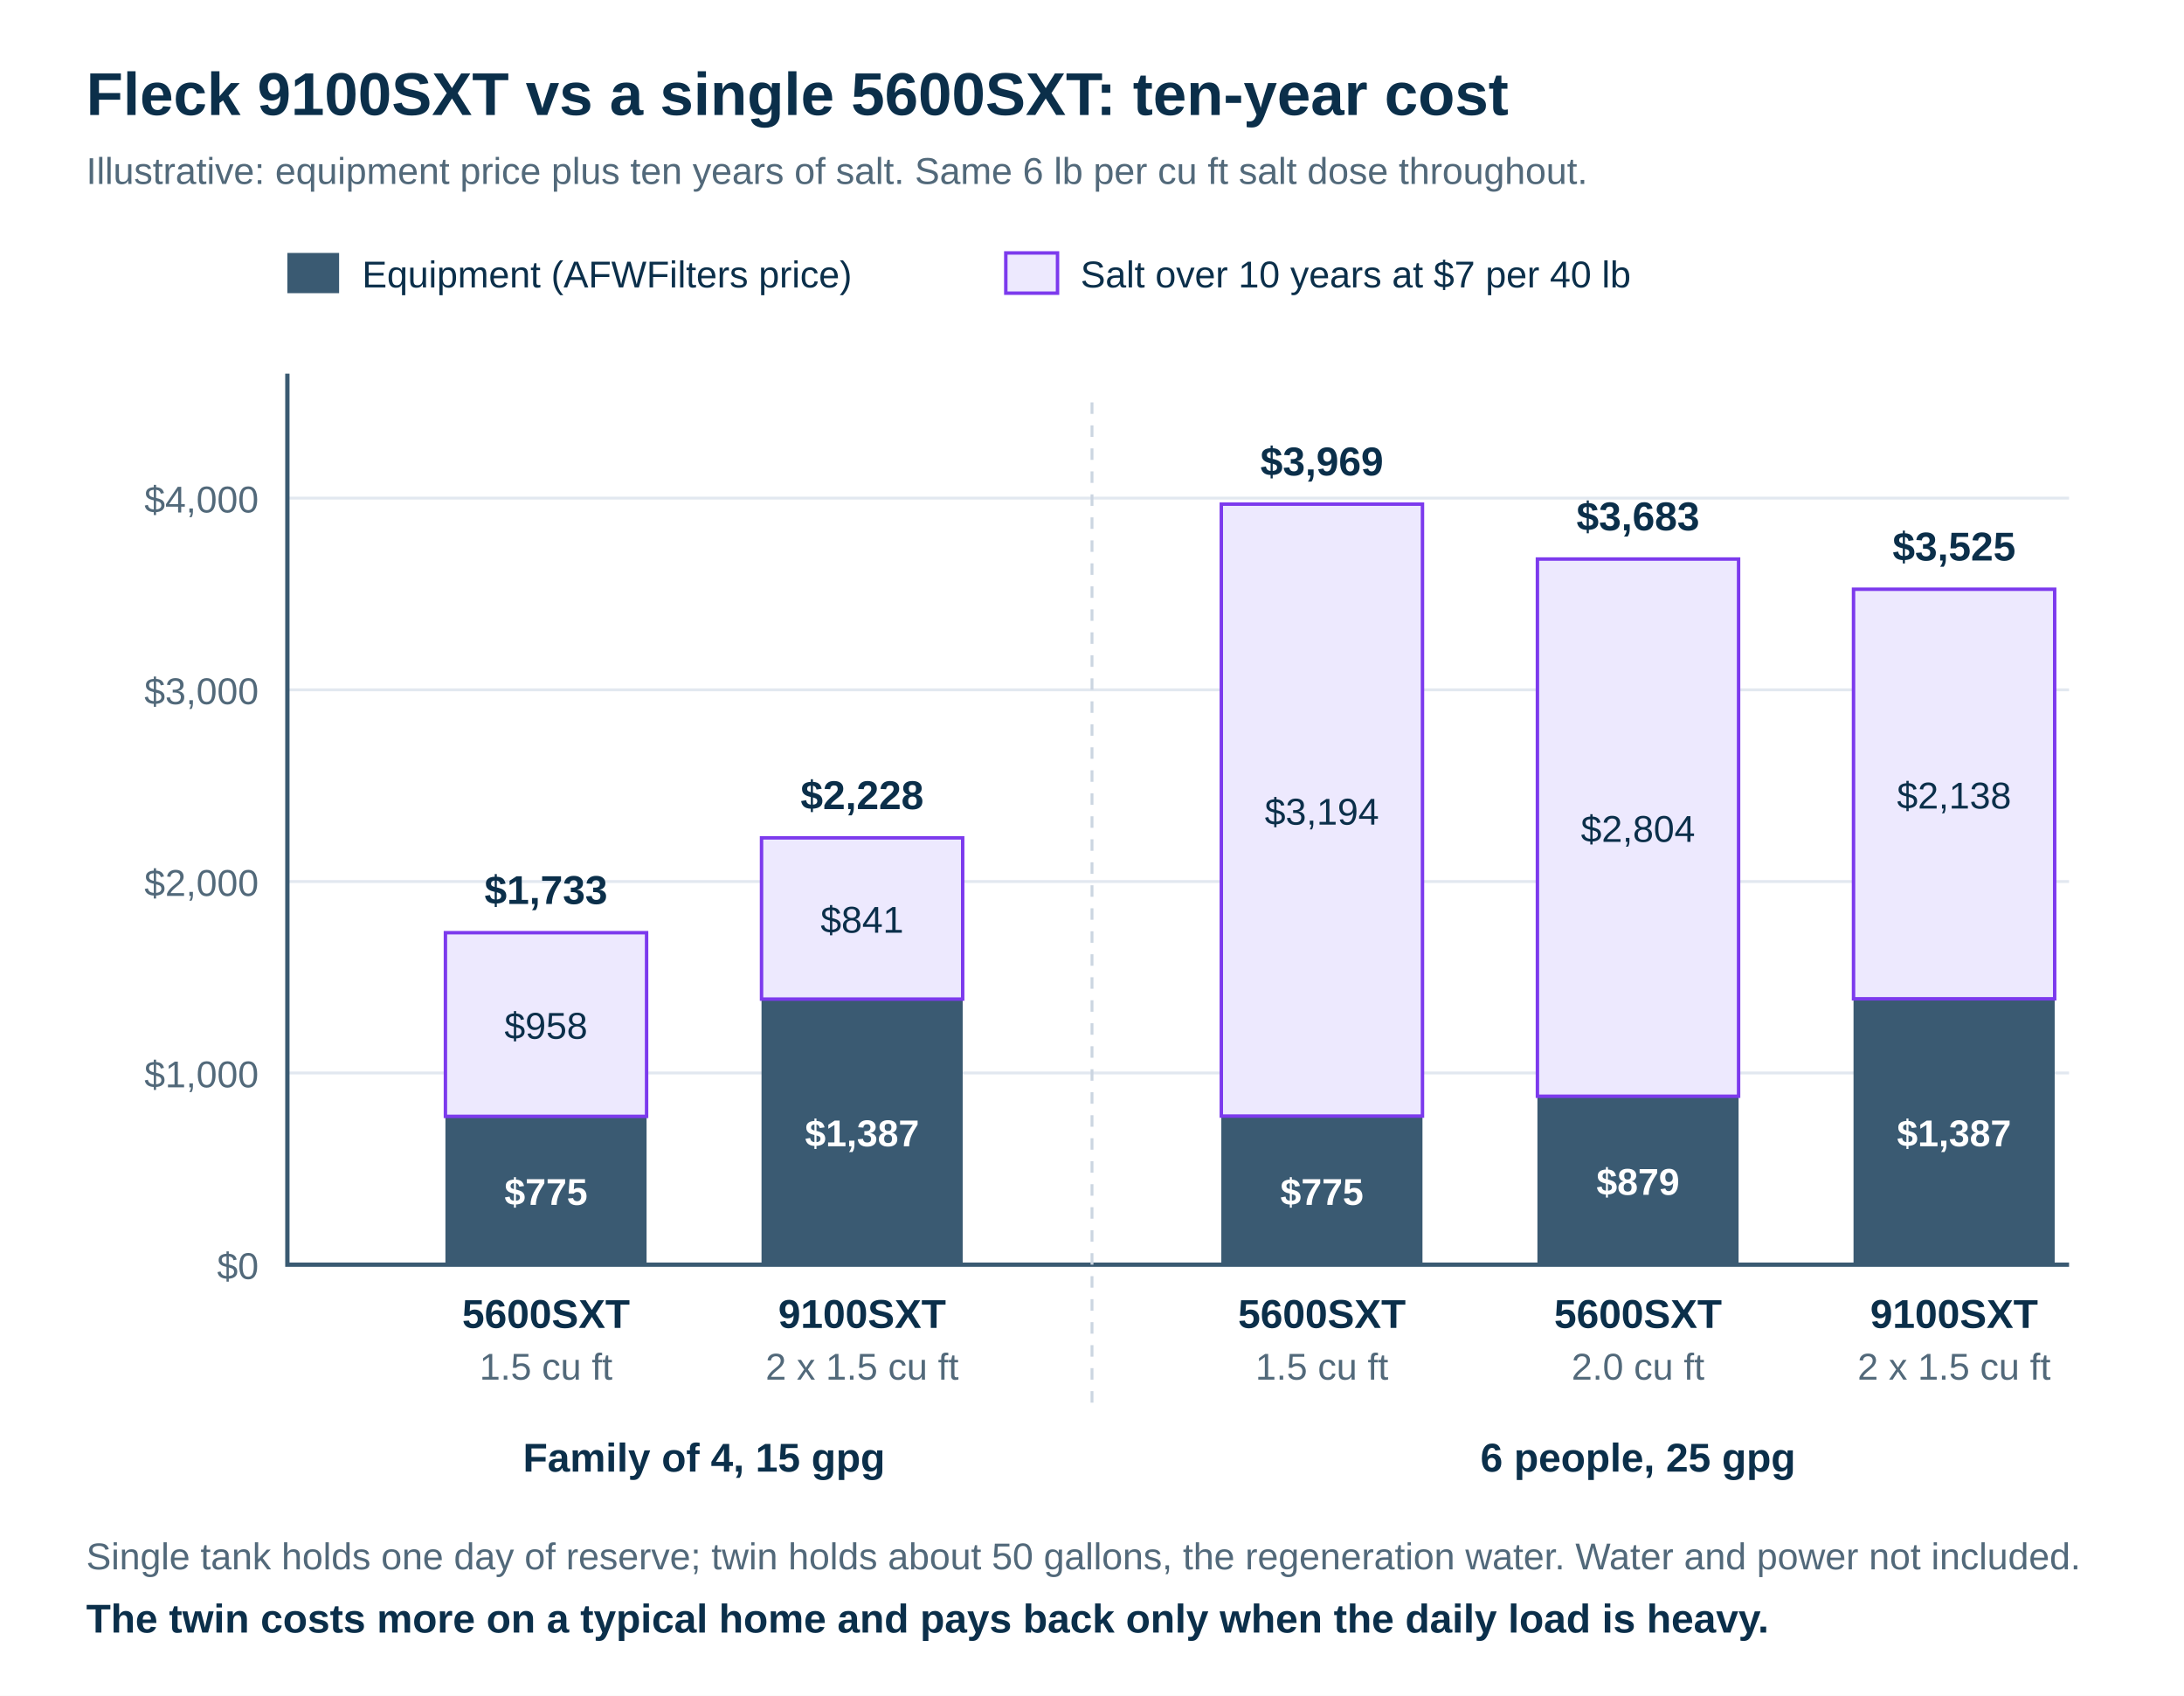
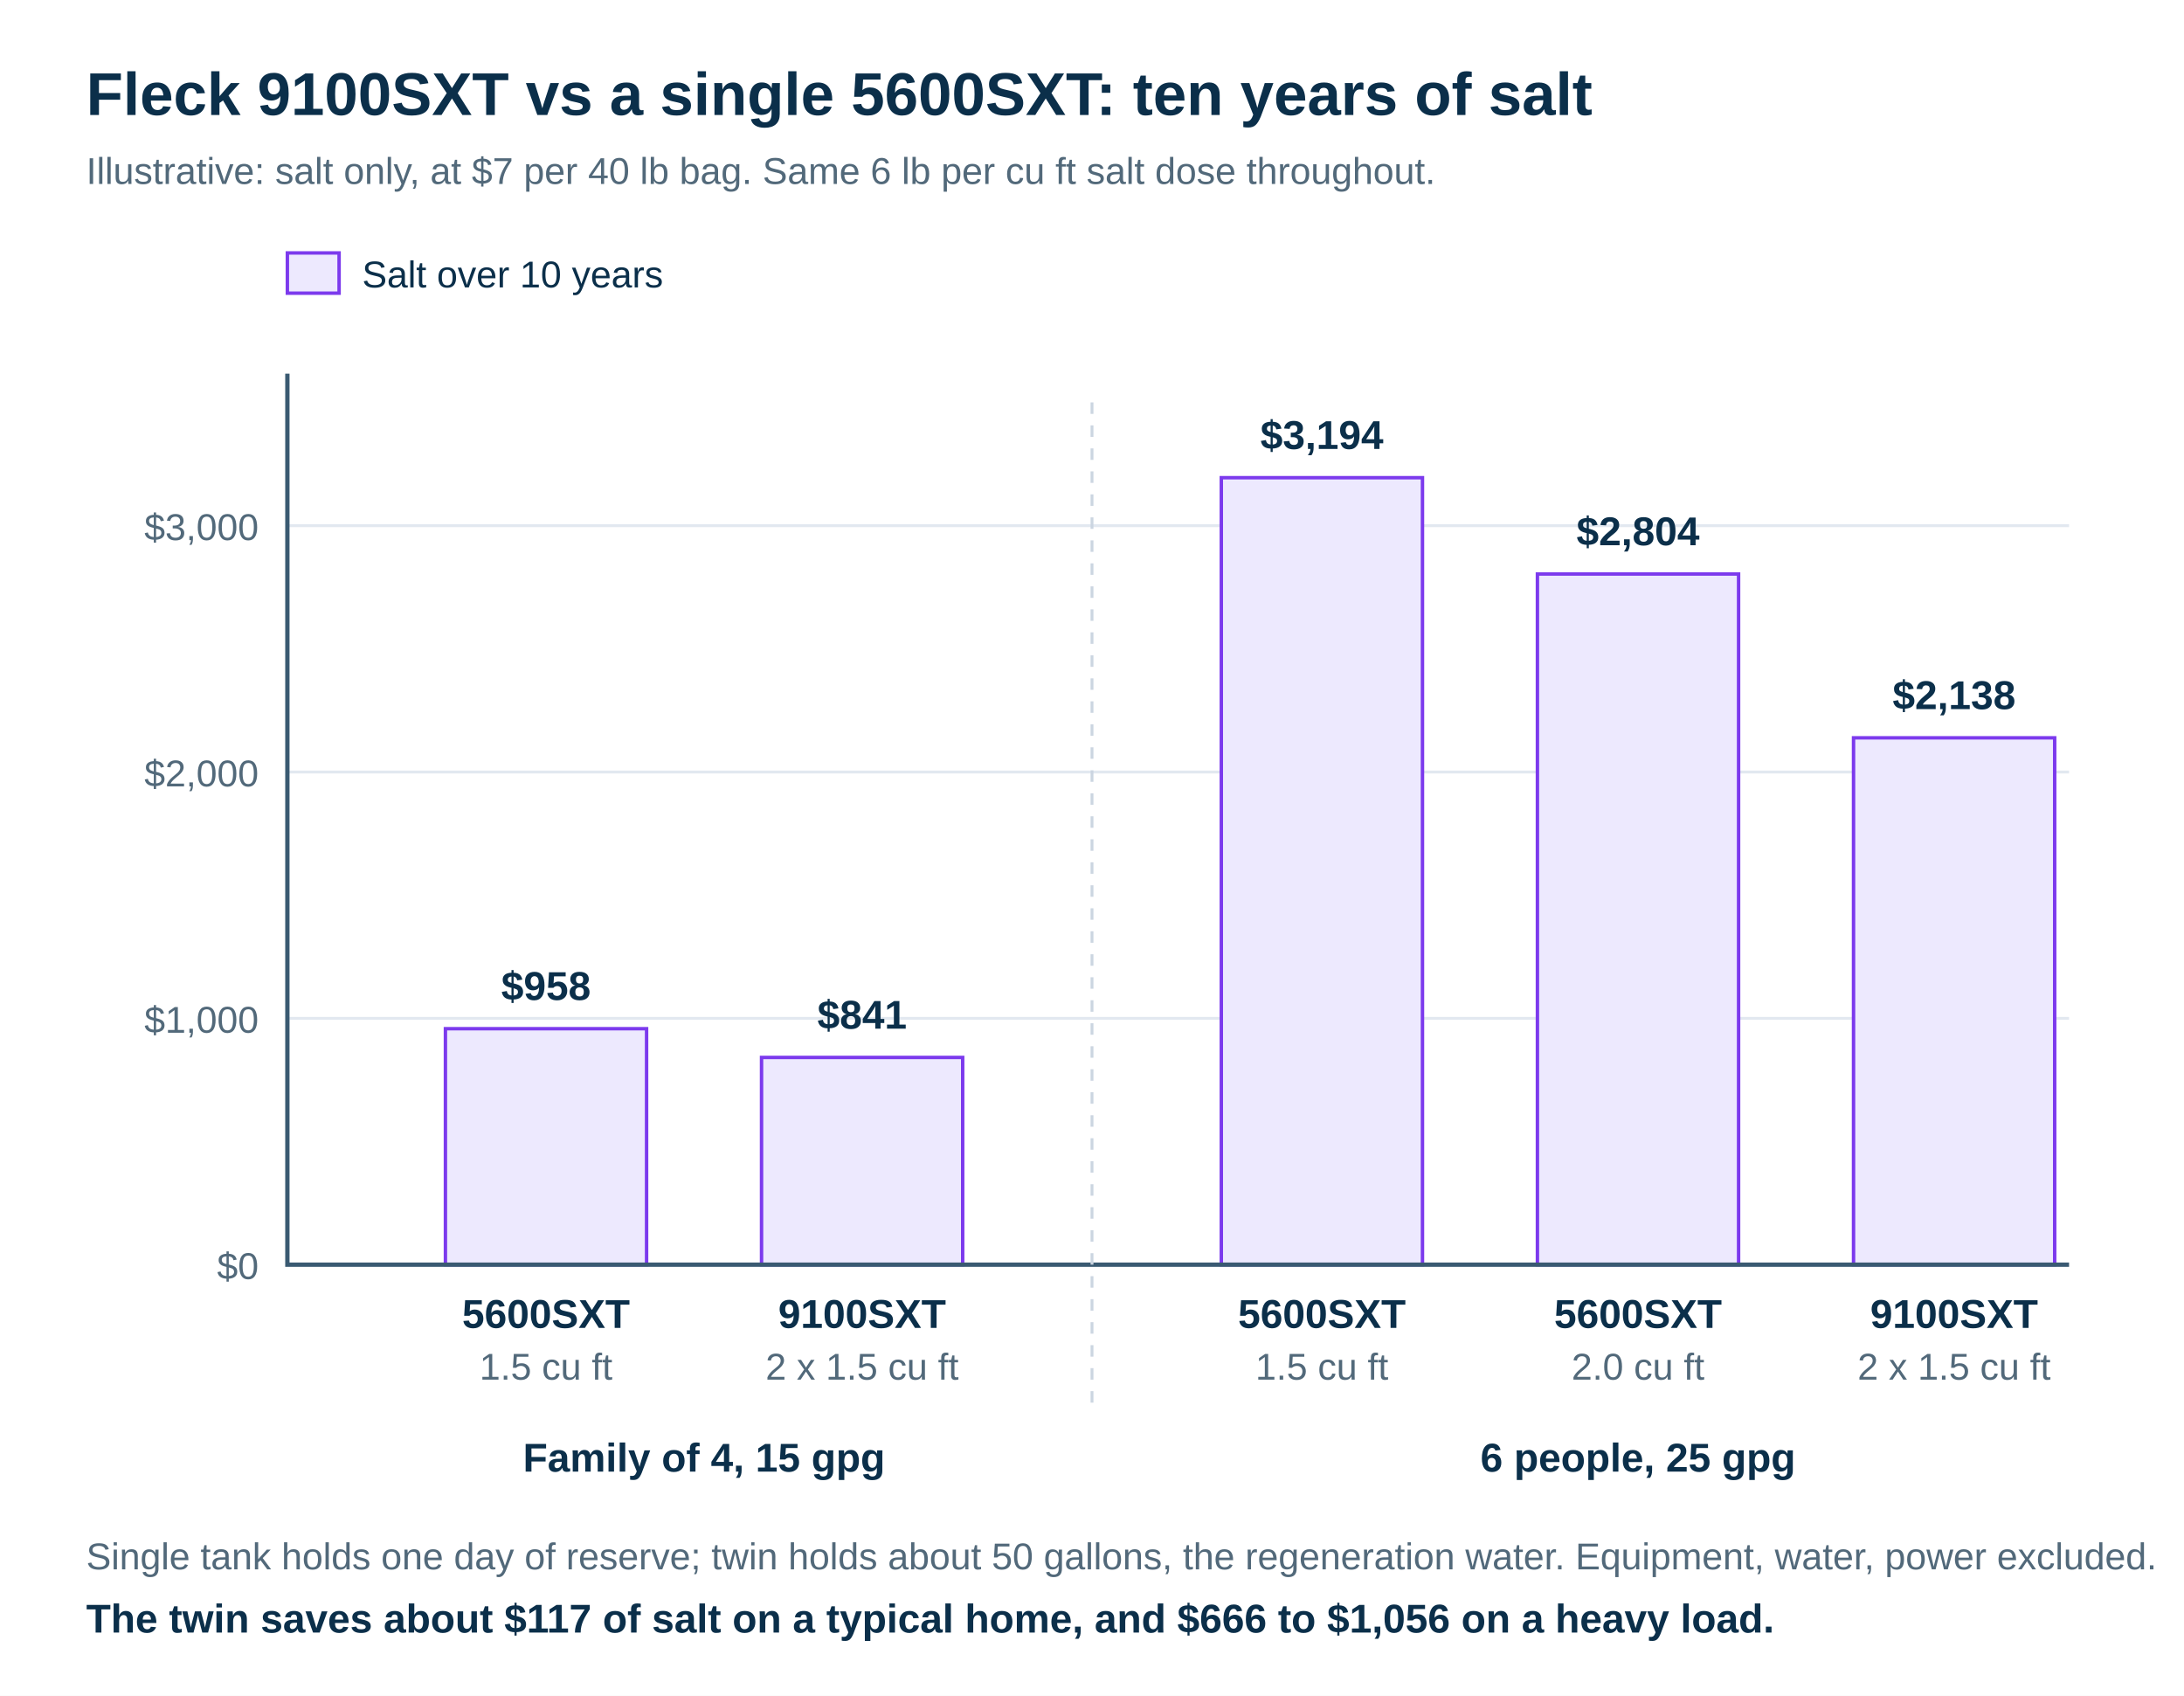
<svg xmlns="http://www.w3.org/2000/svg" viewBox="0 0 760 590" width="760" height="590" role="img" aria-labelledby="f9c-title f9c-desc">
  <rect width="760" height="590" fill="#ffffff" />
-   <text x="30" y="40" font-family="Arial, Helvetica, sans-serif" font-size="21" font-weight="bold" fill="#0b2f4a">Fleck 9100SXT vs a single 5600SXT: ten-year cost</text>
-   <text x="30" y="64" font-family="Arial, Helvetica, sans-serif" font-size="13" fill="#52697a">Illustrative: equipment price plus ten years of salt. Same 6 lb per cu ft salt dose throughout.</text>
-   <rect x="100" y="88" width="18" height="14" fill="#3a5a72" />
-   <text x="126" y="100" font-family="Arial, Helvetica, sans-serif" font-size="13" fill="#0b2f4a">Equipment (AFWFilters price)</text>
-   <rect x="350" y="88" width="18" height="14" fill="#ede9fe" stroke="#7c3aed" stroke-width="1.2" />
-   <text x="376" y="100" font-family="Arial, Helvetica, sans-serif" font-size="13" fill="#0b2f4a">Salt over 10 years at $7 per 40 lb</text>
-   <path d="M100,373.3 L720,373.3" stroke="#e2e8f0" stroke-width="1" />
-   <text x="90" y="378.3" font-family="Arial, Helvetica, sans-serif" font-size="13" text-anchor="end" fill="#52697a">$1,000</text>
-   <path d="M100,306.7 L720,306.7" stroke="#e2e8f0" stroke-width="1" />
-   <text x="90" y="311.7" font-family="Arial, Helvetica, sans-serif" font-size="13" text-anchor="end" fill="#52697a">$2,000</text>
-   <path d="M100,240.0 L720,240.0" stroke="#e2e8f0" stroke-width="1" />
-   <text x="90" y="245.0" font-family="Arial, Helvetica, sans-serif" font-size="13" text-anchor="end" fill="#52697a">$3,000</text>
-   <path d="M100,173.3 L720,173.3" stroke="#e2e8f0" stroke-width="1" />
-   <text x="90" y="178.3" font-family="Arial, Helvetica, sans-serif" font-size="13" text-anchor="end" fill="#52697a">$4,000</text>
+   <text x="30" y="40" font-family="Arial, Helvetica, sans-serif" font-size="21" font-weight="bold" fill="#0b2f4a">Fleck 9100SXT vs a single 5600SXT: ten years of salt</text>
+   <text x="30" y="64" font-family="Arial, Helvetica, sans-serif" font-size="13" fill="#52697a">Illustrative: salt only, at $7 per 40 lb bag. Same 6 lb per cu ft salt dose throughout.</text>
+   <rect x="100" y="88" width="18" height="14" fill="#ede9fe" stroke="#7c3aed" stroke-width="1.2" />
+   <text x="126" y="100" font-family="Arial, Helvetica, sans-serif" font-size="13" fill="#0b2f4a">Salt over 10 years</text>
+   <path d="M100,354.3 L720,354.3" stroke="#e2e8f0" stroke-width="1" />
+   <text x="90" y="359.3" font-family="Arial, Helvetica, sans-serif" font-size="13" text-anchor="end" fill="#52697a">$1,000</text>
+   <path d="M100,268.6 L720,268.6" stroke="#e2e8f0" stroke-width="1" />
+   <text x="90" y="273.6" font-family="Arial, Helvetica, sans-serif" font-size="13" text-anchor="end" fill="#52697a">$2,000</text>
+   <path d="M100,182.9 L720,182.9" stroke="#e2e8f0" stroke-width="1" />
+   <text x="90" y="187.9" font-family="Arial, Helvetica, sans-serif" font-size="13" text-anchor="end" fill="#52697a">$3,000</text>
  <text x="90" y="445" font-family="Arial, Helvetica, sans-serif" font-size="13" text-anchor="end" fill="#52697a">$0</text>
-   <rect x="155" y="388.3" width="70" height="51.7" fill="#3a5a72" />
-   <rect x="155" y="324.5" width="70" height="63.9" fill="#ede9fe" stroke="#7c3aed" stroke-width="1.2" />
-   <text x="190" y="419.2" font-family="Arial, Helvetica, sans-serif" font-size="13" text-anchor="middle" fill="#ffffff" font-weight="bold">$775</text>
-   <text x="190" y="361.4" font-family="Arial, Helvetica, sans-serif" font-size="13" text-anchor="middle" fill="#0b2f4a">$958</text>
-   <text x="190" y="314.5" font-family="Arial, Helvetica, sans-serif" font-size="14" text-anchor="middle" font-weight="bold" fill="#0b2f4a">$1,733</text>
+   <rect x="155" y="357.9" width="70" height="82.1" fill="#ede9fe" stroke="#7c3aed" stroke-width="1.2" />
+   <text x="190" y="347.9" font-family="Arial, Helvetica, sans-serif" font-size="14" text-anchor="middle" font-weight="bold" fill="#0b2f4a">$958</text>
  <text x="190" y="462" font-family="Arial, Helvetica, sans-serif" font-size="14" text-anchor="middle" font-weight="bold" fill="#0b2f4a">5600SXT</text>
  <text x="190" y="480" font-family="Arial, Helvetica, sans-serif" font-size="13" text-anchor="middle" fill="#52697a">1.5 cu ft</text>
-   <rect x="265" y="347.5" width="70" height="92.5" fill="#3a5a72" />
-   <rect x="265" y="291.5" width="70" height="56.1" fill="#ede9fe" stroke="#7c3aed" stroke-width="1.2" />
-   <text x="300" y="398.8" font-family="Arial, Helvetica, sans-serif" font-size="13" text-anchor="middle" fill="#ffffff" font-weight="bold">$1,387</text>
-   <text x="300" y="324.5" font-family="Arial, Helvetica, sans-serif" font-size="13" text-anchor="middle" fill="#0b2f4a">$841</text>
-   <text x="300" y="281.5" font-family="Arial, Helvetica, sans-serif" font-size="14" text-anchor="middle" font-weight="bold" fill="#0b2f4a">$2,228</text>
+   <rect x="265" y="367.9" width="70" height="72.1" fill="#ede9fe" stroke="#7c3aed" stroke-width="1.2" />
+   <text x="300" y="357.9" font-family="Arial, Helvetica, sans-serif" font-size="14" text-anchor="middle" font-weight="bold" fill="#0b2f4a">$841</text>
  <text x="300" y="462" font-family="Arial, Helvetica, sans-serif" font-size="14" text-anchor="middle" font-weight="bold" fill="#0b2f4a">9100SXT</text>
  <text x="300" y="480" font-family="Arial, Helvetica, sans-serif" font-size="13" text-anchor="middle" fill="#52697a">2 x 1.5 cu ft</text>
-   <rect x="425" y="388.3" width="70" height="51.7" fill="#3a5a72" />
-   <rect x="425" y="175.4" width="70" height="212.9" fill="#ede9fe" stroke="#7c3aed" stroke-width="1.2" />
-   <text x="460" y="419.2" font-family="Arial, Helvetica, sans-serif" font-size="13" text-anchor="middle" fill="#ffffff" font-weight="bold">$775</text>
-   <text x="460" y="286.9" font-family="Arial, Helvetica, sans-serif" font-size="13" text-anchor="middle" fill="#0b2f4a">$3,194</text>
-   <text x="460" y="165.4" font-family="Arial, Helvetica, sans-serif" font-size="14" text-anchor="middle" font-weight="bold" fill="#0b2f4a">$3,969</text>
+   <rect x="425" y="166.2" width="70" height="273.8" fill="#ede9fe" stroke="#7c3aed" stroke-width="1.2" />
+   <text x="460" y="156.2" font-family="Arial, Helvetica, sans-serif" font-size="14" text-anchor="middle" font-weight="bold" fill="#0b2f4a">$3,194</text>
  <text x="460" y="462" font-family="Arial, Helvetica, sans-serif" font-size="14" text-anchor="middle" font-weight="bold" fill="#0b2f4a">5600SXT</text>
  <text x="460" y="480" font-family="Arial, Helvetica, sans-serif" font-size="13" text-anchor="middle" fill="#52697a">1.5 cu ft</text>
-   <rect x="535" y="381.4" width="70" height="58.6" fill="#3a5a72" />
-   <rect x="535" y="194.5" width="70" height="186.9" fill="#ede9fe" stroke="#7c3aed" stroke-width="1.2" />
-   <text x="570" y="415.7" font-family="Arial, Helvetica, sans-serif" font-size="13" text-anchor="middle" fill="#ffffff" font-weight="bold">$879</text>
-   <text x="570" y="292.9" font-family="Arial, Helvetica, sans-serif" font-size="13" text-anchor="middle" fill="#0b2f4a">$2,804</text>
-   <text x="570" y="184.5" font-family="Arial, Helvetica, sans-serif" font-size="14" text-anchor="middle" font-weight="bold" fill="#0b2f4a">$3,683</text>
+   <rect x="535" y="199.7" width="70" height="240.3" fill="#ede9fe" stroke="#7c3aed" stroke-width="1.2" />
+   <text x="570" y="189.7" font-family="Arial, Helvetica, sans-serif" font-size="14" text-anchor="middle" font-weight="bold" fill="#0b2f4a">$2,804</text>
  <text x="570" y="462" font-family="Arial, Helvetica, sans-serif" font-size="14" text-anchor="middle" font-weight="bold" fill="#0b2f4a">5600SXT</text>
  <text x="570" y="480" font-family="Arial, Helvetica, sans-serif" font-size="13" text-anchor="middle" fill="#52697a">2.0 cu ft</text>
-   <rect x="645" y="347.5" width="70" height="92.5" fill="#3a5a72" />
-   <rect x="645" y="205.0" width="70" height="142.5" fill="#ede9fe" stroke="#7c3aed" stroke-width="1.2" />
-   <text x="680" y="398.8" font-family="Arial, Helvetica, sans-serif" font-size="13" text-anchor="middle" fill="#ffffff" font-weight="bold">$1,387</text>
-   <text x="680" y="281.3" font-family="Arial, Helvetica, sans-serif" font-size="13" text-anchor="middle" fill="#0b2f4a">$2,138</text>
-   <text x="680" y="195.0" font-family="Arial, Helvetica, sans-serif" font-size="14" text-anchor="middle" font-weight="bold" fill="#0b2f4a">$3,525</text>
+   <rect x="645" y="256.7" width="70" height="183.3" fill="#ede9fe" stroke="#7c3aed" stroke-width="1.2" />
+   <text x="680" y="246.7" font-family="Arial, Helvetica, sans-serif" font-size="14" text-anchor="middle" font-weight="bold" fill="#0b2f4a">$2,138</text>
  <text x="680" y="462" font-family="Arial, Helvetica, sans-serif" font-size="14" text-anchor="middle" font-weight="bold" fill="#0b2f4a">9100SXT</text>
  <text x="680" y="480" font-family="Arial, Helvetica, sans-serif" font-size="13" text-anchor="middle" fill="#52697a">2 x 1.5 cu ft</text>
  <path class="ln" d="M100,130 L100,440 L720,440" fill="none" stroke="#3a5a72" stroke-width="1.5" />
  <path d="M380,140 L380,490" stroke="#cbd5e1" stroke-width="1" stroke-dasharray="4 4" />
  <text x="245" y="512" font-family="Arial, Helvetica, sans-serif" font-size="14" text-anchor="middle" font-weight="bold" fill="#0b2f4a">Family of 4, 15 gpg</text>
  <text x="570" y="512" font-family="Arial, Helvetica, sans-serif" font-size="14" text-anchor="middle" font-weight="bold" fill="#0b2f4a">6 people, 25 gpg</text>
-   <text x="30" y="546" font-family="Arial, Helvetica, sans-serif" font-size="13" fill="#52697a">Single tank holds one day of reserve; twin holds about 50 gallons, the regeneration water. Water and power not included.</text>
-   <text x="30" y="568" font-family="Arial, Helvetica, sans-serif" font-size="14" font-weight="bold" fill="#0b2f4a">The twin costs more on a typical home and pays back only when the daily load is heavy.</text>
+   <text x="30" y="546" font-family="Arial, Helvetica, sans-serif" font-size="13" fill="#52697a">Single tank holds one day of reserve; twin holds about 50 gallons, the regeneration water. Equipment, water, power excluded.</text>
+   <text x="30" y="568" font-family="Arial, Helvetica, sans-serif" font-size="14" font-weight="bold" fill="#0b2f4a">The twin saves about $117 of salt on a typical home, and $666 to $1,056 on a heavy load.</text>
</svg>
